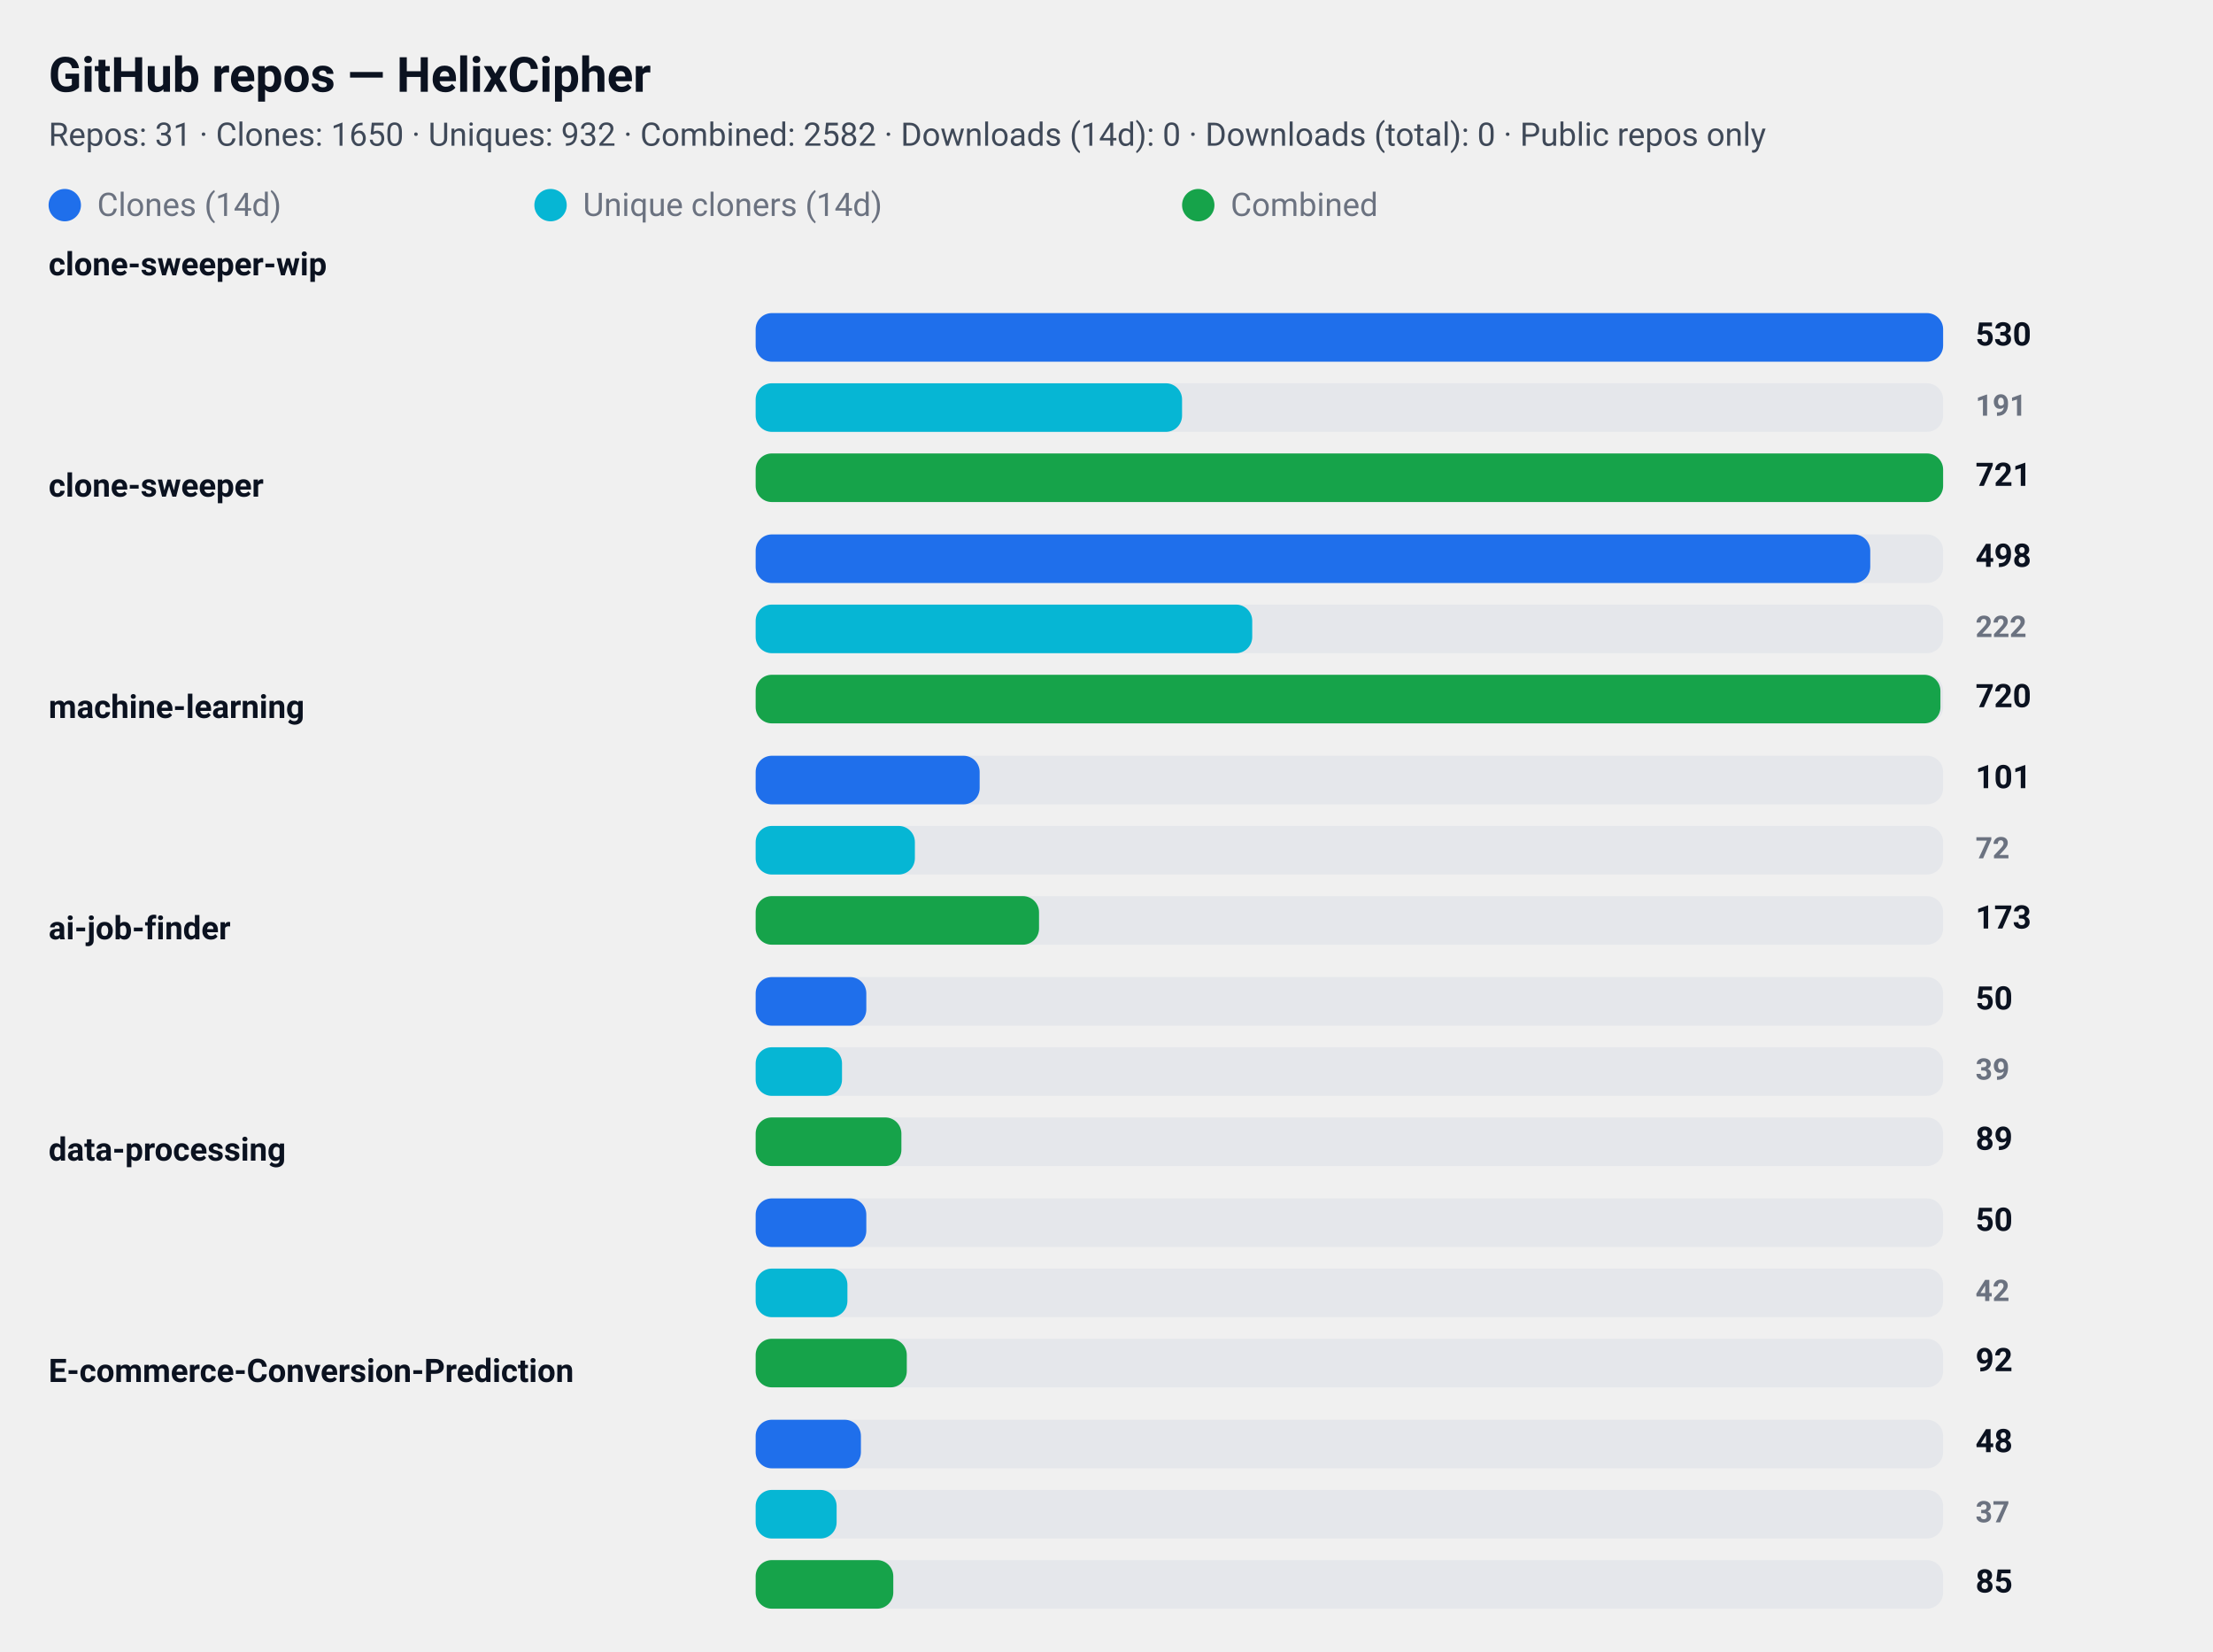
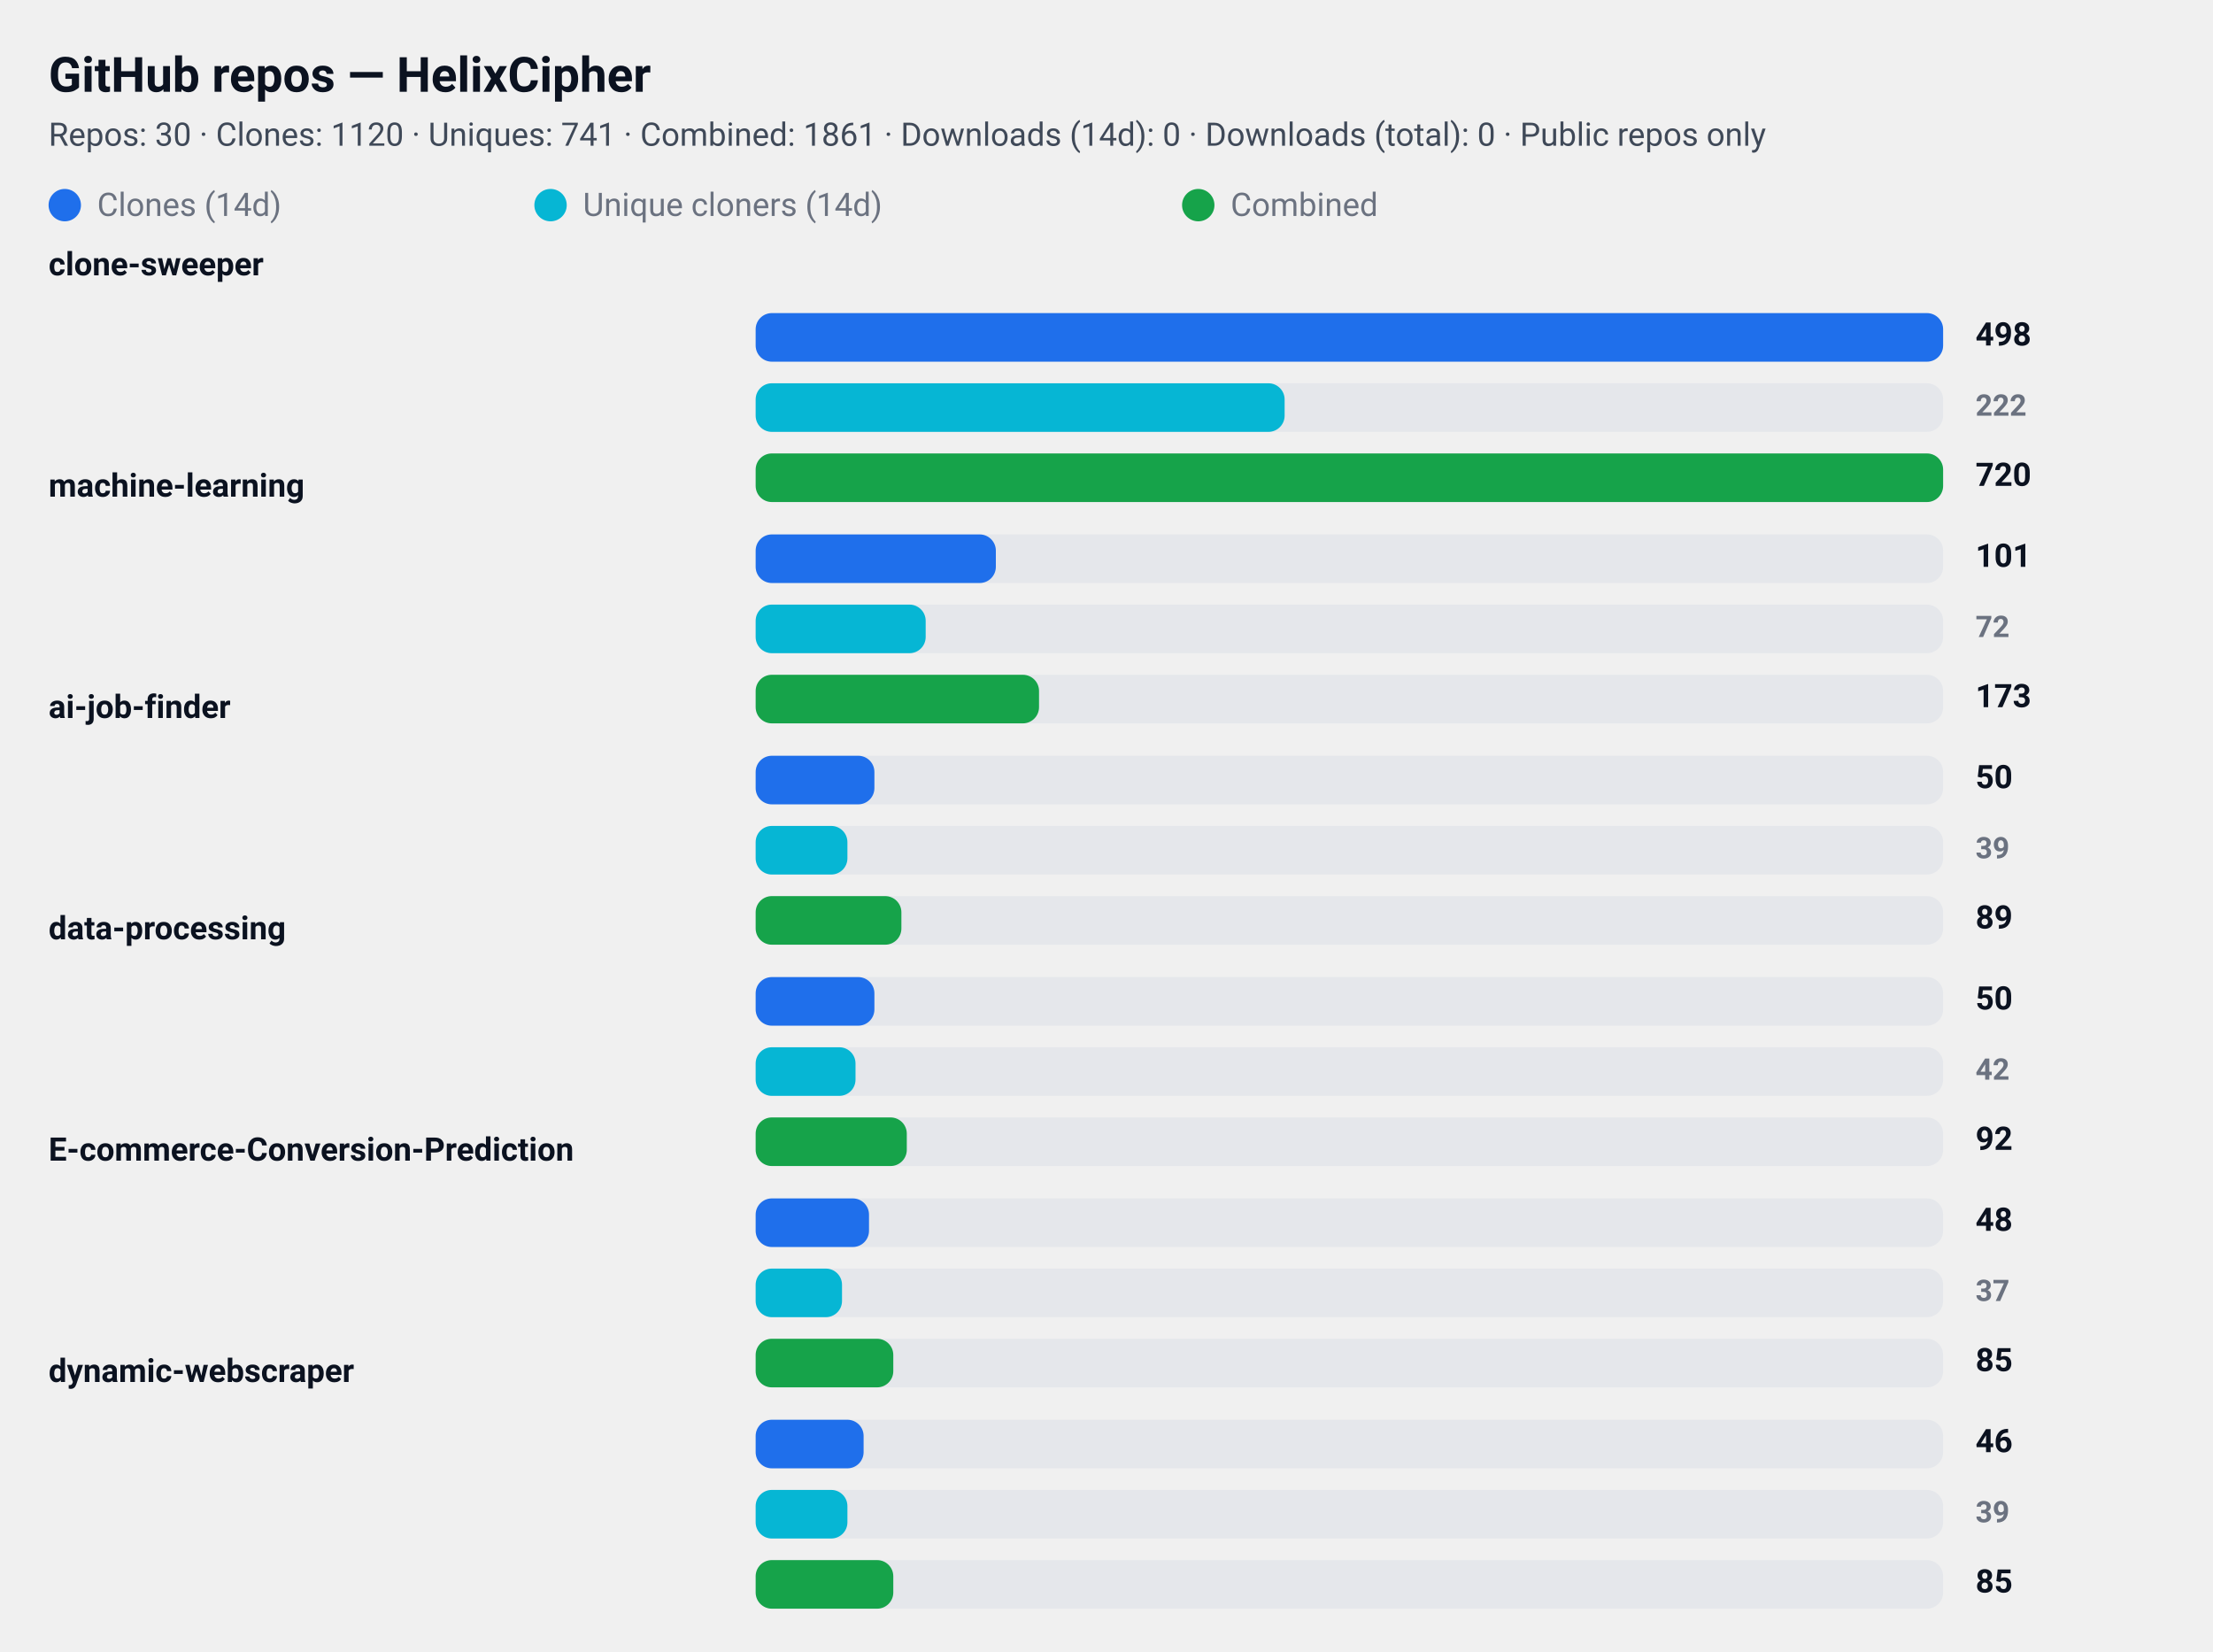
<svg xmlns="http://www.w3.org/2000/svg" width="820" height="612" viewBox="0 0 820 612" role="img" aria-label="GitHub repository clone statistics">
  <style>
  .card  { font-family: "Segoe UI", Roboto, "Helvetica Neue", Arial, sans-serif; }
  .title { font-weight: 700; font-size: 18px; fill: #0b1220; }
  .meta  { font-weight: 400; font-size: 12px; fill: #374151; opacity: 0.95; }
  .label { font-weight: 600; font-size: 12px; fill: #0b1220; }
  .count { font-weight: 700; font-size: 12px; fill: #0b1220; text-anchor: start; }
  .count-small { font-weight: 600; font-size: 11px; fill:#6b7280; text-anchor: start; }
  .muted { font-size:12px; fill:#6b7280; }

  .bar-clone { fill: #1f6feb; rx:6; }
  .bar-uniq  { fill: #06b6d4; rx:6; }
  .bar-comb  { fill: #16a34a; rx:6; }

  .bar-bg { fill: #e5e7eb; rx:6; }
  @media (prefers-color-scheme: dark) {
    .title, .meta, .label, .count, .count-small, .muted { fill: #ffffff; }
    .meta, .count-small { opacity: 0.9; }
  }
</style>
  <rect x="0" y="0" width="820" height="612" rx="12" fill="transparent" />
  <text x="18" y="34" class="title card">GitHub repos — HelixCipher</text>
-   <text x="18" y="54" class="meta card">Repos: 31 · Clones: 1650 · Uniques: 932 · Combined: 2582 · Downloads (14d): 0 · Downloads (total): 0 · Public repos only</text>
+   <text x="18" y="54" class="meta card">Repos: 30 · Clones: 1120 · Uniques: 741 · Combined: 1861 · Downloads (14d): 0 · Downloads (total): 0 · Public repos only</text>
  <g id="legend">
    <rect x="18" y="70" width="12" height="12" class="bar-clone" />
    <text x="36" y="80" class="muted card">Clones (14d)</text>
    <rect x="198" y="70" width="12" height="12" class="bar-uniq" />
    <text x="216" y="80" class="muted card">Unique cloners (14d)</text>
    <rect x="438" y="70" width="12" height="12" class="bar-comb" />
    <text x="456" y="80" class="muted card">Combined</text>
  </g>
-   <text x="18" y="102" class="label card">clone-sweeper-wip</text>
+   <text x="18" y="102" class="label card">clone-sweeper</text>
  <rect x="280" y="116" width="440" height="18" class="bar-bg" />
  <rect x="280" y="116" width="440" height="18" class="bar-clone" />
-   <text x="732" y="128" class="count card">530</text>
+   <text x="732" y="128" class="count card">498</text>
  <rect x="280" y="142" width="440" height="18" class="bar-bg" />
-   <rect x="280" y="142" width="158" height="18" class="bar-uniq" />
-   <text x="732" y="154" class="count-small card">191</text>
+   <rect x="280" y="142" width="196" height="18" class="bar-uniq" />
+   <text x="732" y="154" class="count-small card">222</text>
  <rect x="280" y="168" width="440" height="18" class="bar-bg" />
  <rect x="280" y="168" width="440" height="18" class="bar-comb" />
-   <text x="732" y="180" class="count card">721</text>
-   <text x="18" y="184" class="label card">clone-sweeper</text>
+   <text x="732" y="180" class="count card">720</text>
+   <text x="18" y="184" class="label card">machine-learning</text>
  <rect x="280" y="198" width="440" height="18" class="bar-bg" />
-   <rect x="280" y="198" width="413" height="18" class="bar-clone" />
-   <text x="732" y="210" class="count card">498</text>
+   <rect x="280" y="198" width="89" height="18" class="bar-clone" />
+   <text x="732" y="210" class="count card">101</text>
  <rect x="280" y="224" width="440" height="18" class="bar-bg" />
-   <rect x="280" y="224" width="184" height="18" class="bar-uniq" />
-   <text x="732" y="236" class="count-small card">222</text>
+   <rect x="280" y="224" width="63" height="18" class="bar-uniq" />
+   <text x="732" y="236" class="count-small card">72</text>
  <rect x="280" y="250" width="440" height="18" class="bar-bg" />
-   <rect x="280" y="250" width="439" height="18" class="bar-comb" />
-   <text x="732" y="262" class="count card">720</text>
-   <text x="18" y="266" class="label card">machine-learning</text>
+   <rect x="280" y="250" width="105" height="18" class="bar-comb" />
+   <text x="732" y="262" class="count card">173</text>
+   <text x="18" y="266" class="label card">ai-job-finder</text>
  <rect x="280" y="280" width="440" height="18" class="bar-bg" />
-   <rect x="280" y="280" width="83" height="18" class="bar-clone" />
-   <text x="732" y="292" class="count card">101</text>
+   <rect x="280" y="280" width="44" height="18" class="bar-clone" />
+   <text x="732" y="292" class="count card">50</text>
  <rect x="280" y="306" width="440" height="18" class="bar-bg" />
-   <rect x="280" y="306" width="59" height="18" class="bar-uniq" />
-   <text x="732" y="318" class="count-small card">72</text>
+   <rect x="280" y="306" width="34" height="18" class="bar-uniq" />
+   <text x="732" y="318" class="count-small card">39</text>
  <rect x="280" y="332" width="440" height="18" class="bar-bg" />
-   <rect x="280" y="332" width="105" height="18" class="bar-comb" />
-   <text x="732" y="344" class="count card">173</text>
-   <text x="18" y="348" class="label card">ai-job-finder</text>
+   <rect x="280" y="332" width="54" height="18" class="bar-comb" />
+   <text x="732" y="344" class="count card">89</text>
+   <text x="18" y="348" class="label card">data-processing</text>
  <rect x="280" y="362" width="440" height="18" class="bar-bg" />
-   <rect x="280" y="362" width="41" height="18" class="bar-clone" />
+   <rect x="280" y="362" width="44" height="18" class="bar-clone" />
  <text x="732" y="374" class="count card">50</text>
  <rect x="280" y="388" width="440" height="18" class="bar-bg" />
-   <rect x="280" y="388" width="32" height="18" class="bar-uniq" />
-   <text x="732" y="400" class="count-small card">39</text>
+   <rect x="280" y="388" width="37" height="18" class="bar-uniq" />
+   <text x="732" y="400" class="count-small card">42</text>
  <rect x="280" y="414" width="440" height="18" class="bar-bg" />
-   <rect x="280" y="414" width="54" height="18" class="bar-comb" />
-   <text x="732" y="426" class="count card">89</text>
-   <text x="18" y="430" class="label card">data-processing</text>
+   <rect x="280" y="414" width="56" height="18" class="bar-comb" />
+   <text x="732" y="426" class="count card">92</text>
+   <text x="18" y="430" class="label card">E-commerce-Conversion-Prediction</text>
  <rect x="280" y="444" width="440" height="18" class="bar-bg" />
-   <rect x="280" y="444" width="41" height="18" class="bar-clone" />
-   <text x="732" y="456" class="count card">50</text>
+   <rect x="280" y="444" width="42" height="18" class="bar-clone" />
+   <text x="732" y="456" class="count card">48</text>
  <rect x="280" y="470" width="440" height="18" class="bar-bg" />
-   <rect x="280" y="470" width="34" height="18" class="bar-uniq" />
-   <text x="732" y="482" class="count-small card">42</text>
+   <rect x="280" y="470" width="32" height="18" class="bar-uniq" />
+   <text x="732" y="482" class="count-small card">37</text>
  <rect x="280" y="496" width="440" height="18" class="bar-bg" />
-   <rect x="280" y="496" width="56" height="18" class="bar-comb" />
-   <text x="732" y="508" class="count card">92</text>
-   <text x="18" y="512" class="label card">E-commerce-Conversion-Prediction</text>
+   <rect x="280" y="496" width="51" height="18" class="bar-comb" />
+   <text x="732" y="508" class="count card">85</text>
+   <text x="18" y="512" class="label card">dynamic-webscraper</text>
  <rect x="280" y="526" width="440" height="18" class="bar-bg" />
-   <rect x="280" y="526" width="39" height="18" class="bar-clone" />
-   <text x="732" y="538" class="count card">48</text>
+   <rect x="280" y="526" width="40" height="18" class="bar-clone" />
+   <text x="732" y="538" class="count card">46</text>
  <rect x="280" y="552" width="440" height="18" class="bar-bg" />
-   <rect x="280" y="552" width="30" height="18" class="bar-uniq" />
-   <text x="732" y="564" class="count-small card">37</text>
+   <rect x="280" y="552" width="34" height="18" class="bar-uniq" />
+   <text x="732" y="564" class="count-small card">39</text>
  <rect x="280" y="578" width="440" height="18" class="bar-bg" />
  <rect x="280" y="578" width="51" height="18" class="bar-comb" />
  <text x="732" y="590" class="count card">85</text>
</svg>
